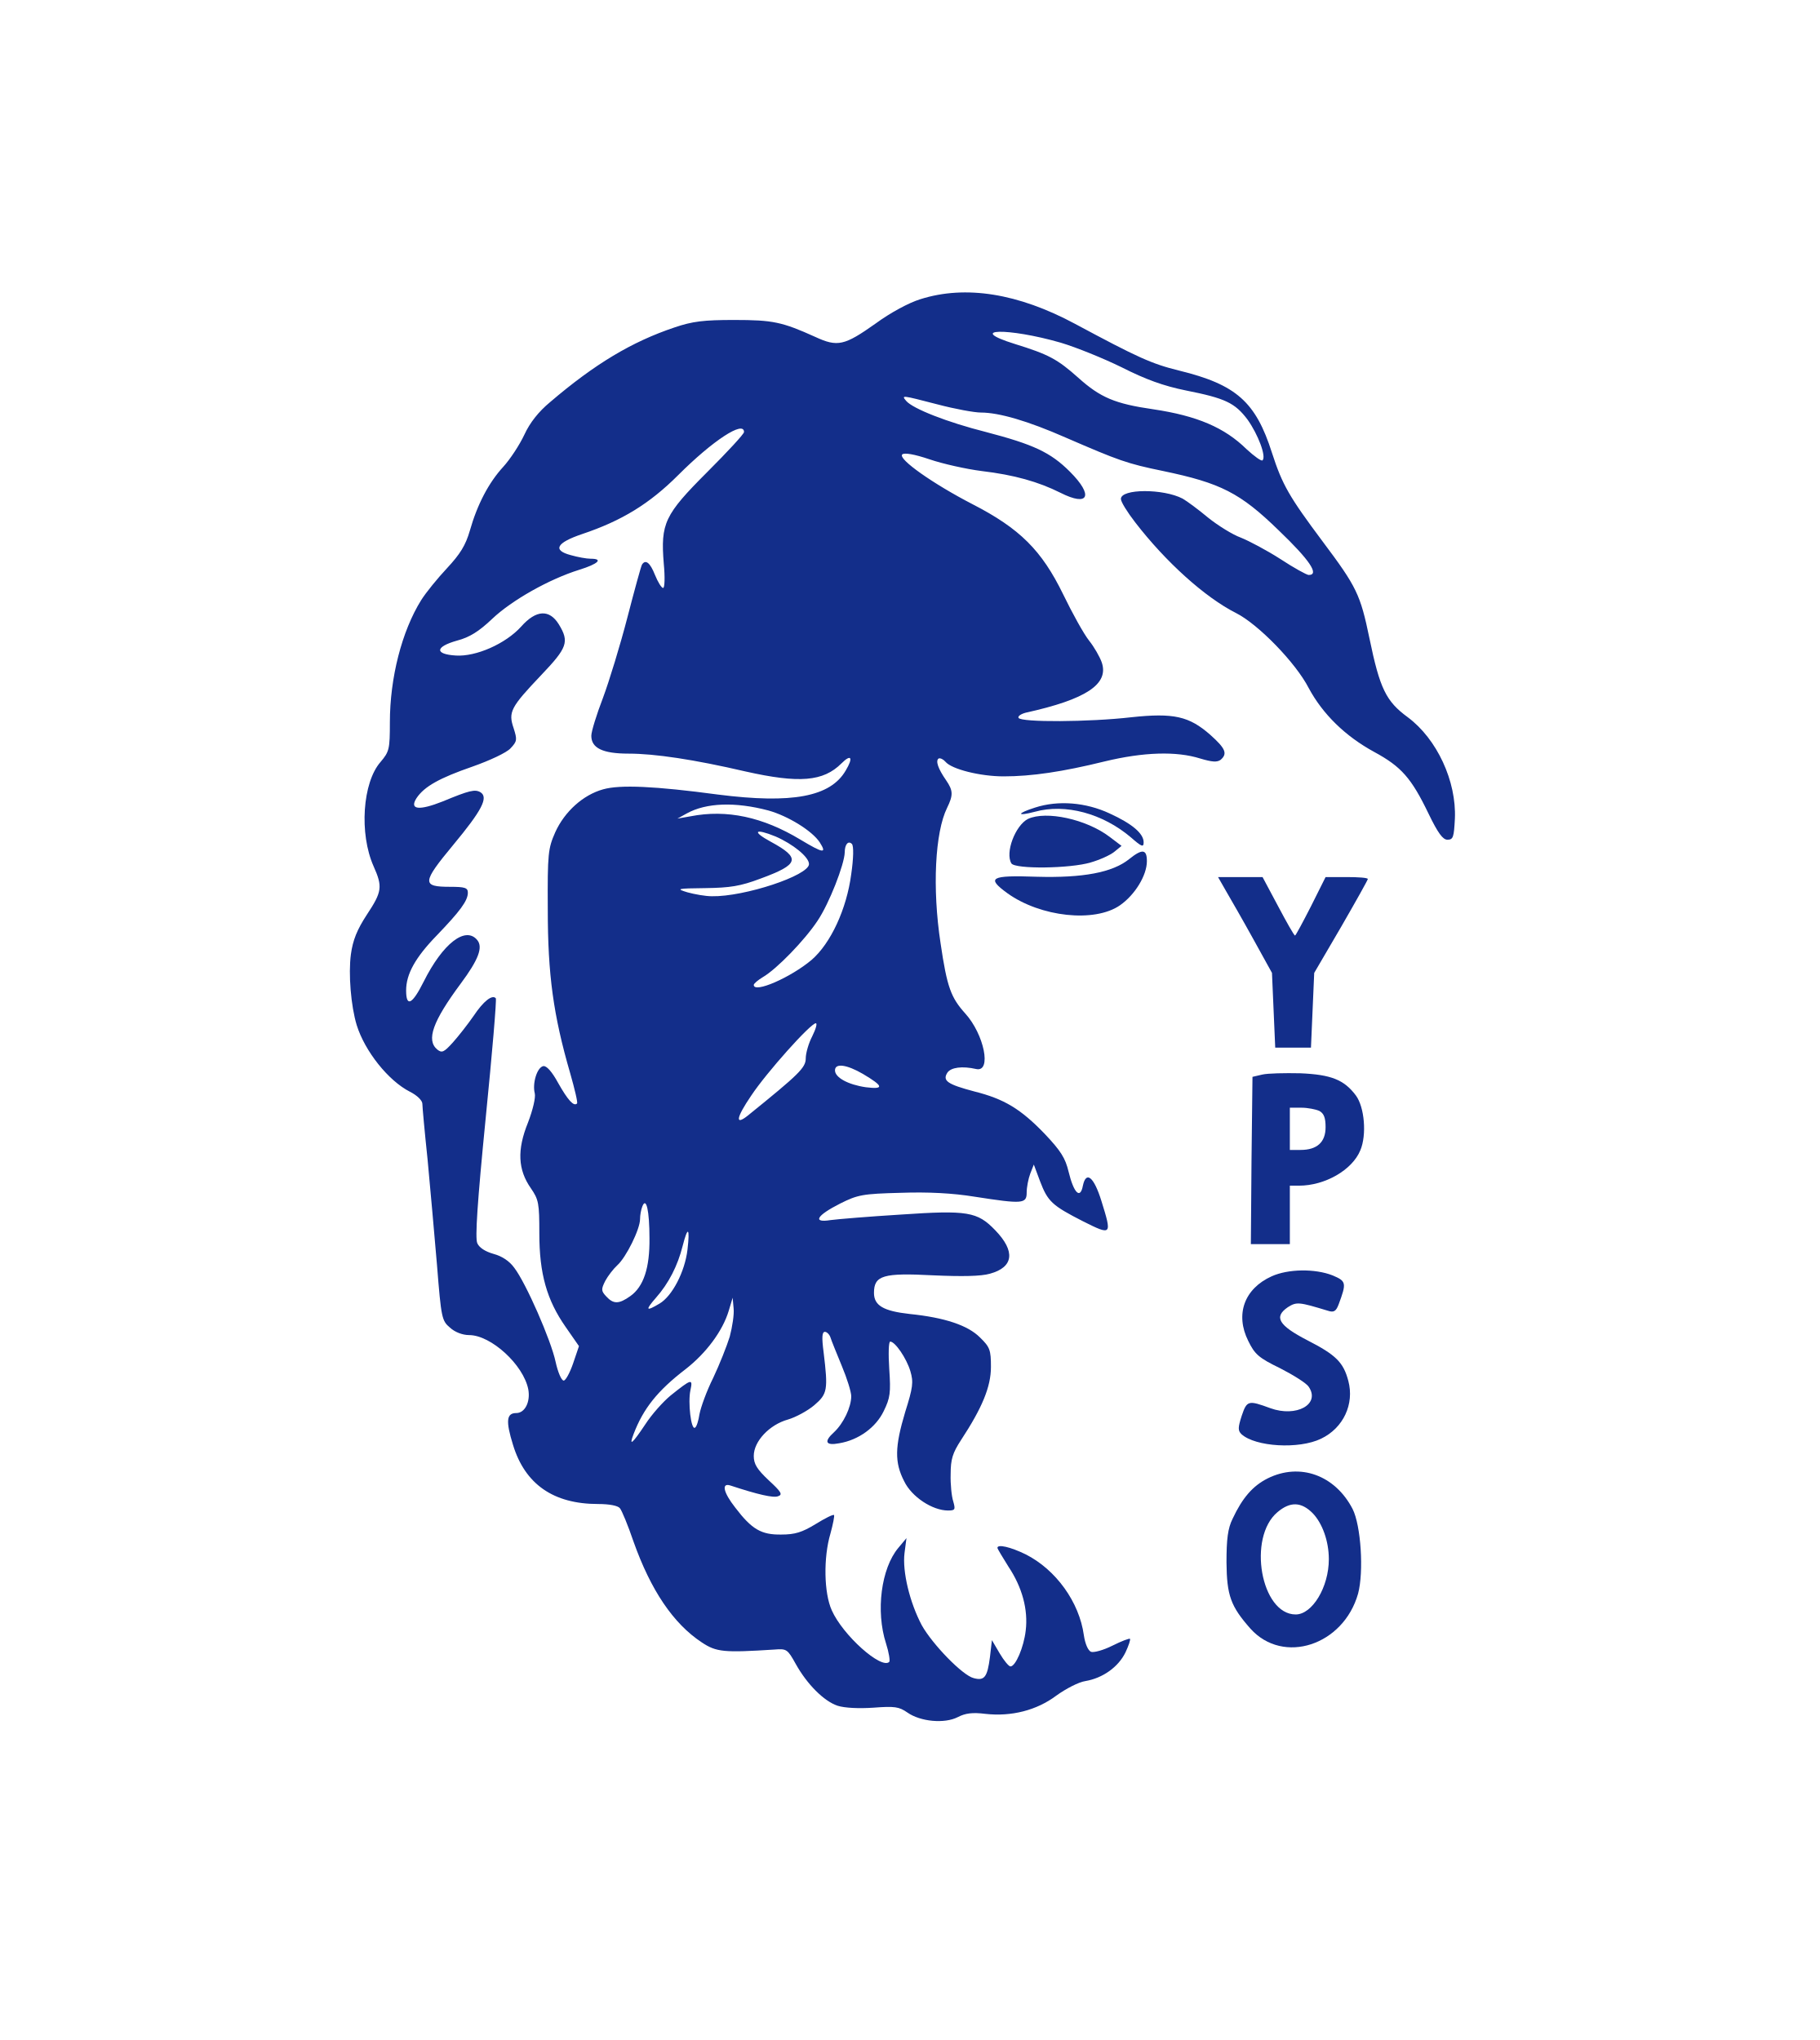
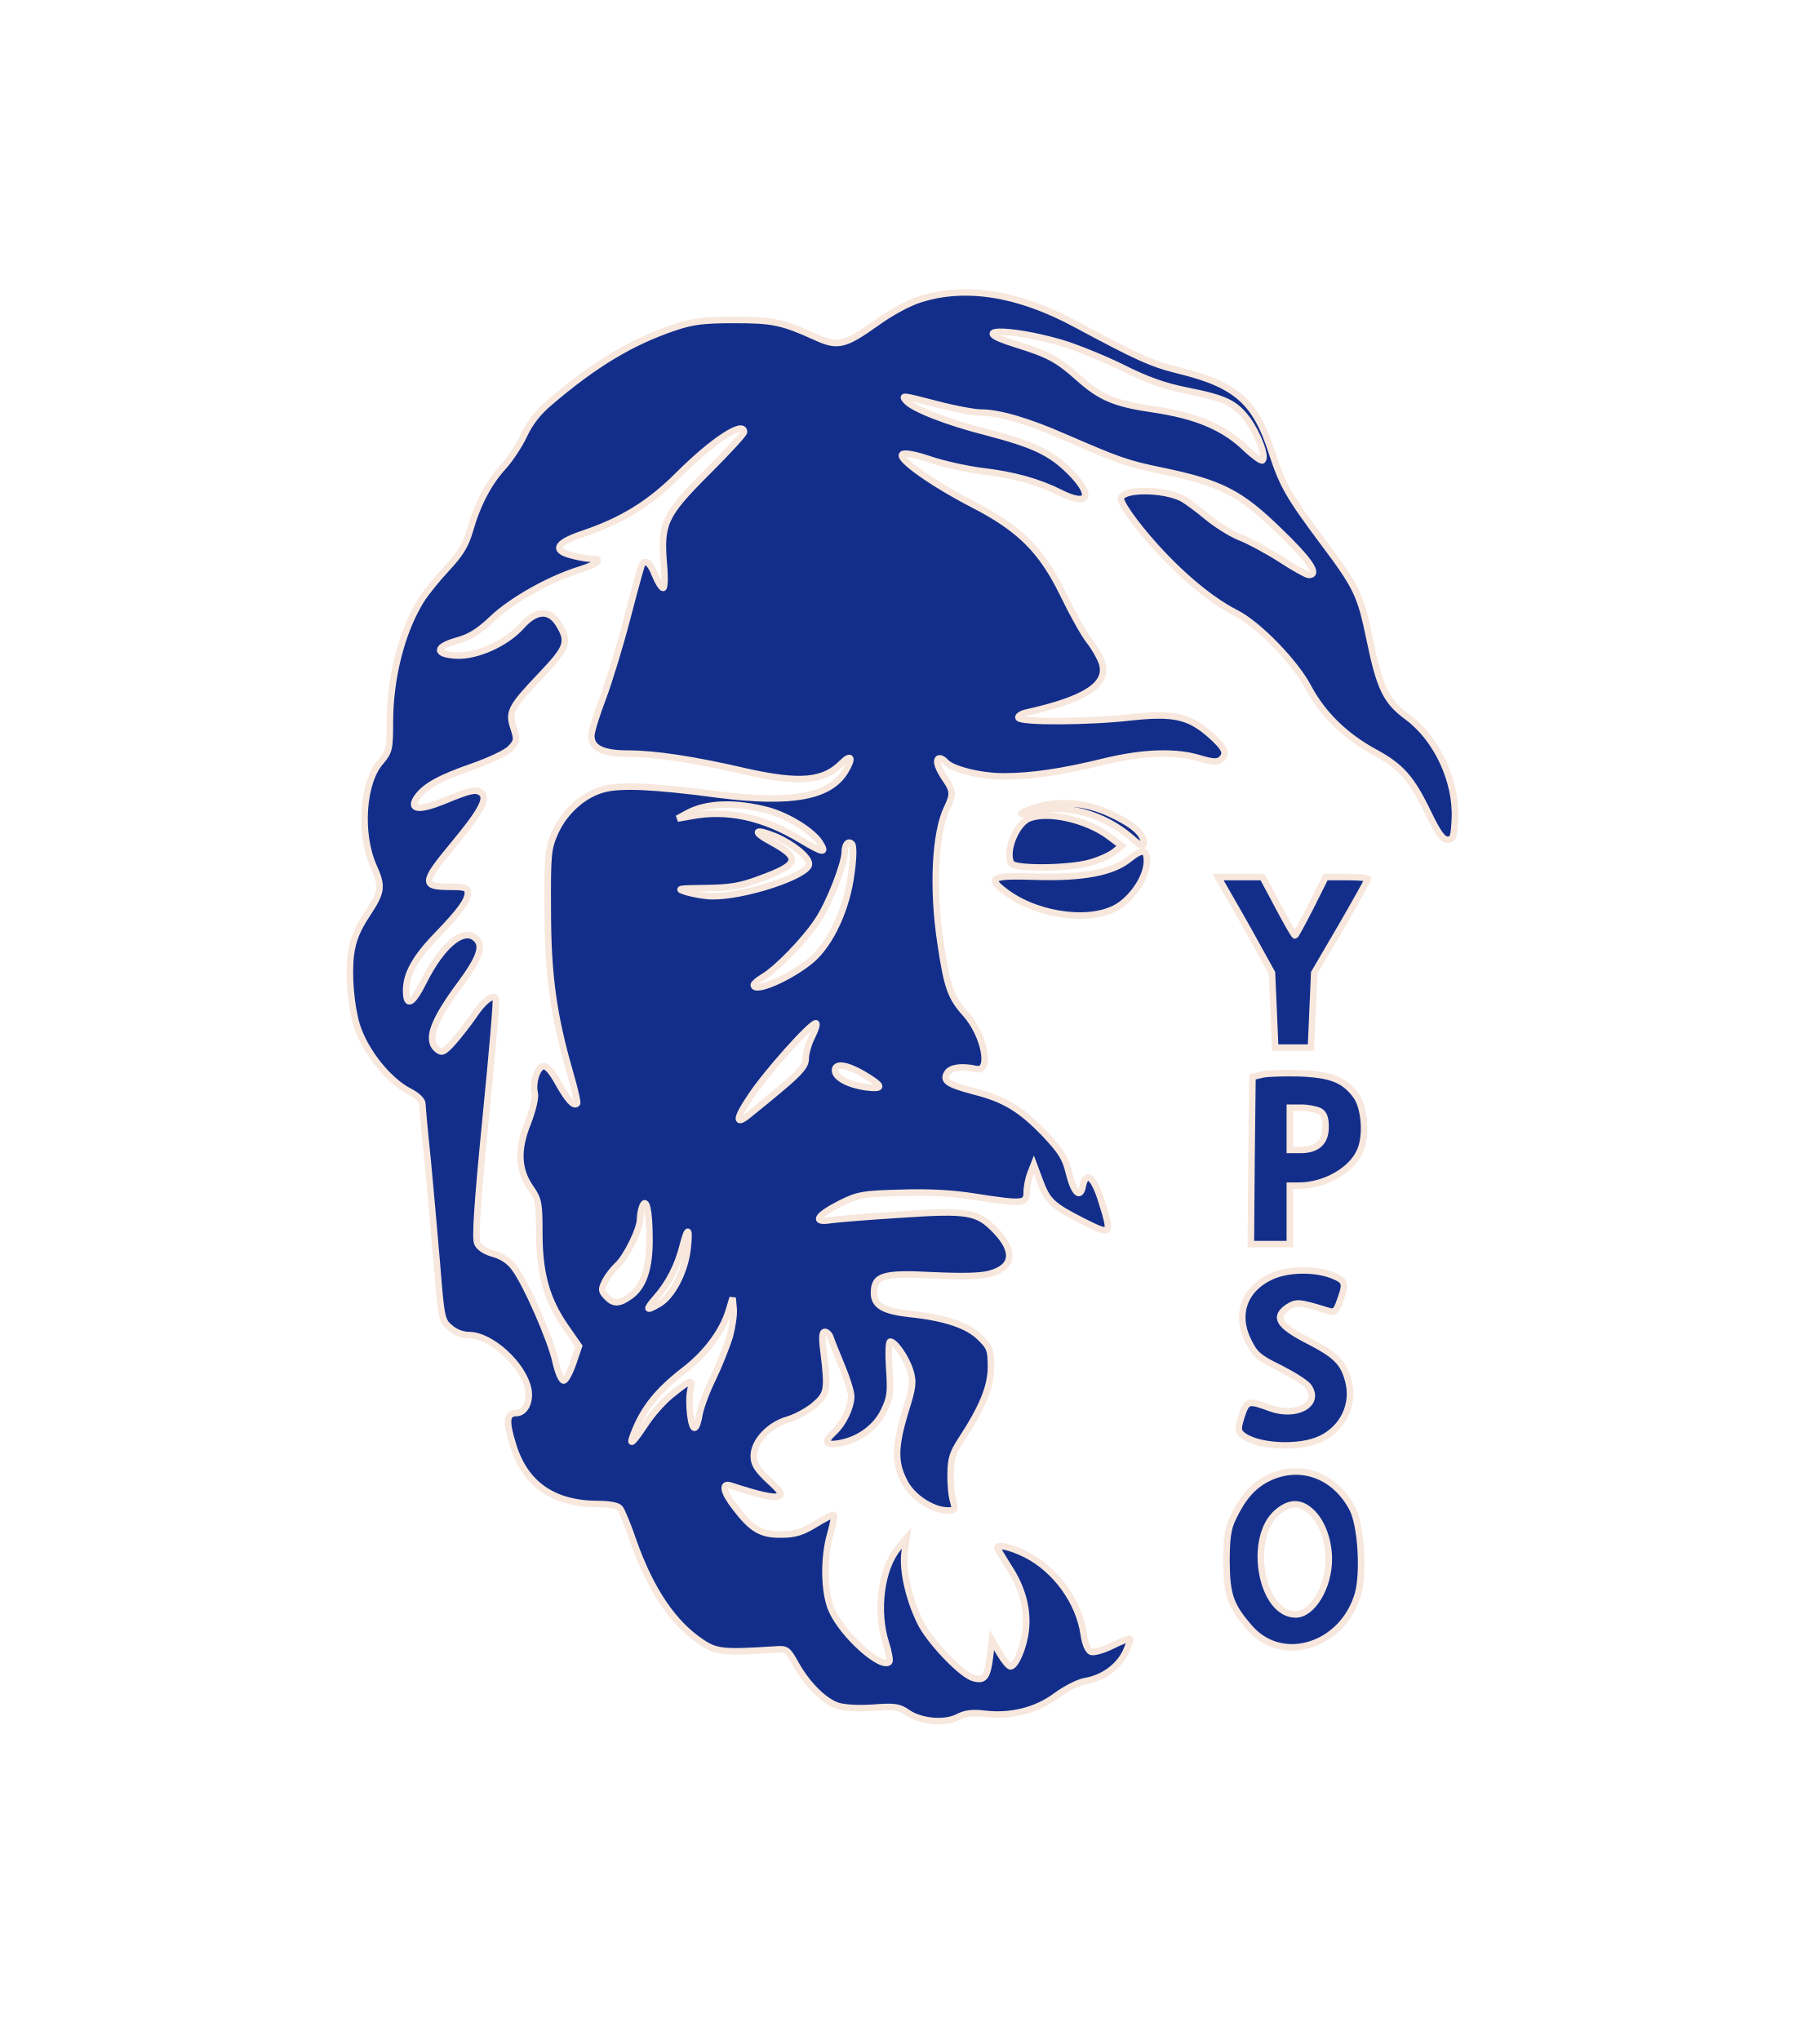
<svg xmlns="http://www.w3.org/2000/svg" version="1.0" width="560pt" height="628pt" viewBox="0 0 560 628" preserveAspectRatio="xMidYMid meet">
-   <g transform="translate(0,628) scale(0.1,-0.1)" fill="#132e8a" stroke="none">
+   <g transform="translate(0,628) scale(0.1,-0.1)" fill="#132e8a" stroke="rgba(247,231,221,1)" stroke-width="20">
    <path d="M2833 5359 c-36 -11 -93 -42 -138 -75 -96 -68 -117 -73 -186 -41 -102 46 -130 52 -249 52 -94 0 -128 -4 -184 -23 -131 -44 -245 -112 -383 -230 -35 -29 -62 -63 -79 -100 -15 -32 -44 -76 -65 -99 -45 -49 -80 -116 -103 -197 -13 -45 -30 -72 -70 -115 -29 -31 -65 -75 -80 -99 -59 -95 -96 -238 -96 -376 0 -83 -2 -90 -29 -122 -55 -63 -66 -220 -21 -321 28 -63 26 -78 -21 -149 -30 -46 -43 -78 -49 -122 -8 -60 0 -159 18 -218 25 -80 97 -171 164 -205 22 -11 38 -27 38 -37 0 -9 7 -86 16 -171 8 -85 21 -231 29 -325 13 -164 15 -172 40 -193 15 -14 39 -23 59 -23 67 0 167 -91 182 -167 7 -38 -10 -73 -37 -73 -30 0 -33 -24 -10 -98 37 -121 124 -182 262 -182 34 0 61 -5 67 -13 6 -7 25 -53 42 -103 53 -149 122 -252 210 -310 45 -30 68 -32 224 -22 37 3 40 1 65 -44 35 -63 87 -115 129 -129 22 -7 65 -9 110 -6 66 5 79 3 105 -15 40 -28 114 -35 155 -14 23 12 45 15 85 10 80 -9 158 11 218 56 29 21 69 42 90 45 53 9 101 43 123 88 10 21 16 40 14 42 -2 2 -26 -7 -54 -21 -28 -14 -57 -22 -66 -19 -9 4 -18 24 -22 51 -14 102 -86 202 -179 249 -47 23 -87 32 -87 20 0 -3 16 -29 34 -58 42 -63 61 -132 53 -197 -6 -51 -31 -110 -47 -110 -5 0 -20 18 -33 40 l-24 41 -6 -52 c-8 -62 -17 -74 -50 -65 -34 8 -127 104 -160 163 -37 70 -60 165 -53 222 l6 46 -25 -30 c-53 -63 -70 -195 -38 -294 9 -28 13 -54 10 -57 -24 -24 -143 82 -177 159 -24 53 -26 162 -4 236 8 29 13 55 11 57 -2 3 -28 -10 -57 -28 -41 -25 -63 -32 -105 -32 -62 -1 -91 16 -142 83 -37 47 -43 77 -15 68 85 -28 133 -39 147 -33 15 5 9 14 -29 49 -36 34 -46 50 -46 75 0 45 48 96 105 112 24 7 61 27 81 44 41 35 43 47 29 163 -6 46 -5 63 4 63 6 0 14 -8 17 -17 3 -10 19 -49 35 -88 16 -38 29 -80 29 -93 0 -34 -24 -84 -53 -111 -32 -29 -26 -42 16 -34 60 10 113 49 137 99 20 41 22 56 17 130 -3 46 -2 84 3 84 15 0 50 -51 62 -91 10 -34 8 -50 -16 -126 -32 -107 -33 -155 -3 -213 23 -48 87 -90 135 -90 22 0 23 3 16 28 -5 15 -9 53 -8 84 0 46 6 65 32 105 65 99 92 164 92 225 0 52 -3 61 -34 91 -37 37 -108 61 -216 72 -81 9 -110 26 -110 65 0 54 29 62 182 54 90 -4 147 -3 175 5 73 20 79 69 16 134 -55 57 -85 62 -291 48 -97 -6 -194 -14 -216 -17 -56 -9 -43 14 30 51 54 27 69 30 186 33 84 3 161 -1 228 -12 148 -23 160 -22 160 13 0 16 5 42 11 58 l11 28 19 -51 c24 -63 37 -75 133 -124 88 -44 89 -43 56 63 -23 74 -47 94 -57 47 -8 -43 -28 -23 -44 43 -10 42 -24 64 -73 116 -74 77 -125 108 -217 131 -83 22 -99 33 -83 58 11 16 45 21 89 11 48 -10 24 107 -34 171 -44 49 -56 80 -76 216 -26 170 -17 342 20 417 19 39 19 53 -3 85 -25 36 -33 60 -23 67 5 2 14 -2 21 -10 19 -23 107 -45 179 -45 86 0 181 14 311 46 120 29 221 32 294 9 37 -11 52 -12 63 -4 22 19 15 35 -32 77 -65 57 -112 68 -243 54 -130 -15 -339 -16 -347 -2 -3 5 7 12 22 16 186 41 257 88 234 155 -6 17 -23 47 -39 67 -16 20 -52 85 -80 143 -66 135 -133 202 -279 277 -120 62 -230 139 -216 153 6 6 37 1 84 -15 41 -14 113 -30 160 -36 101 -12 175 -33 243 -67 87 -44 103 -9 29 65 -60 60 -113 84 -258 122 -119 30 -226 72 -246 96 -15 18 -15 18 97 -11 53 -14 113 -25 133 -25 56 0 145 -26 261 -77 164 -71 188 -80 300 -103 177 -37 237 -67 356 -183 95 -91 126 -137 92 -137 -6 0 -46 22 -87 49 -42 27 -97 56 -122 66 -25 9 -70 37 -100 61 -30 25 -65 51 -79 59 -59 31 -190 31 -190 -1 0 -9 20 -41 44 -72 94 -122 215 -231 310 -279 68 -34 184 -153 224 -231 43 -80 112 -148 202 -197 83 -45 114 -80 167 -190 29 -60 44 -80 58 -80 18 0 20 8 23 65 5 115 -55 245 -145 312 -67 49 -86 88 -118 243 -28 135 -39 158 -144 298 -103 138 -124 174 -156 273 -50 157 -110 210 -285 253 -86 21 -129 41 -321 144 -175 94 -337 120 -476 76z m432 -134 c47 -14 131 -48 188 -76 73 -37 128 -57 197 -71 121 -24 151 -38 190 -90 32 -45 58 -113 46 -125 -3 -4 -25 12 -49 34 -68 67 -153 103 -287 123 -118 17 -163 36 -231 97 -65 58 -92 72 -195 104 -154 48 -22 51 141 4z m-975 -275 c0 -6 -51 -61 -113 -123 -132 -132 -144 -158 -134 -282 4 -41 3 -75 -2 -75 -5 0 -16 18 -25 40 -15 38 -29 49 -40 32 -3 -5 -23 -78 -45 -163 -22 -85 -56 -196 -75 -247 -20 -52 -36 -104 -36 -117 0 -38 35 -55 115 -55 80 0 201 -18 360 -55 165 -37 239 -31 295 25 30 30 37 18 13 -22 -47 -81 -165 -103 -393 -74 -194 26 -302 31 -354 16 -61 -17 -118 -68 -147 -132 -22 -50 -24 -65 -23 -238 0 -200 17 -325 69 -504 14 -49 24 -91 21 -93 -10 -10 -28 10 -58 63 -19 35 -36 54 -46 52 -19 -4 -34 -53 -26 -84 3 -13 -6 -51 -21 -90 -34 -84 -31 -145 9 -202 24 -35 26 -46 26 -139 0 -124 23 -205 81 -288 l41 -59 -18 -53 c-10 -29 -23 -53 -29 -53 -7 0 -18 26 -25 58 -14 66 -91 242 -127 289 -15 21 -38 36 -64 43 -25 7 -44 19 -50 33 -7 16 0 123 26 386 20 200 34 365 31 368 -11 12 -38 -9 -68 -54 -18 -26 -47 -63 -64 -82 -28 -31 -34 -33 -48 -22 -35 29 -14 87 72 203 55 74 69 112 51 134 -36 44 -106 -10 -165 -128 -35 -70 -54 -80 -54 -27 0 50 28 101 94 169 72 75 96 107 96 132 0 15 -9 18 -54 18 -88 0 -88 12 9 129 88 106 109 146 84 162 -17 10 -34 6 -116 -28 -73 -29 -104 -26 -81 10 24 36 71 62 172 97 54 19 105 43 117 56 21 22 21 27 10 62 -17 50 -10 64 85 164 80 84 87 102 54 156 -29 47 -70 45 -116 -7 -48 -53 -139 -93 -201 -89 -66 4 -64 27 4 46 38 10 67 28 108 67 60 57 175 122 268 151 58 18 75 34 35 34 -13 0 -40 5 -61 11 -57 15 -45 38 35 65 122 41 207 93 296 182 105 105 202 169 202 132z m75 -1165 c61 -17 135 -63 158 -98 23 -36 11 -34 -59 8 -116 70 -227 94 -339 72 l-40 -7 29 16 c60 33 149 36 251 9z m22 -80 c53 -23 103 -63 103 -85 0 -35 -199 -101 -299 -99 -20 0 -53 6 -75 12 -36 11 -33 12 55 13 76 1 108 6 169 29 120 44 126 63 32 114 -59 32 -49 42 15 16z m233 -116 c-14 -107 -63 -213 -122 -264 -64 -54 -178 -104 -178 -77 0 4 13 15 28 24 43 25 129 114 168 173 36 53 83 174 84 211 0 25 11 37 22 26 6 -6 5 -45 -2 -93z m-120 -499 c-11 -21 -20 -52 -20 -68 0 -29 -21 -49 -178 -176 -40 -32 -37 -8 10 61 47 71 183 223 199 223 5 0 0 -18 -11 -40z m156 -116 c64 -38 66 -48 9 -41 -55 8 -95 30 -95 52 0 23 36 18 86 -11z m-657 -506 c1 -91 -18 -149 -59 -178 -35 -25 -52 -25 -74 -1 -16 17 -16 22 -3 48 8 15 25 37 37 48 27 24 70 111 70 142 0 12 3 29 7 39 12 31 22 -13 22 -98z m117 -35 c-8 -68 -47 -143 -86 -166 -42 -25 -45 -21 -11 18 39 44 67 99 82 159 16 63 23 58 15 -11z m130 -268 c-9 -29 -32 -87 -51 -127 -20 -40 -38 -90 -42 -111 -3 -20 -9 -40 -14 -42 -12 -8 -22 78 -14 115 8 37 4 36 -61 -16 -23 -19 -58 -58 -78 -89 -40 -60 -51 -69 -36 -30 30 79 74 134 160 200 63 49 114 117 133 180 l12 40 3 -33 c2 -18 -4 -57 -12 -87z" />
    <path d="M3186 3794 c-57 -18 -58 -28 -1 -13 94 26 209 -5 296 -79 33 -29 39 -31 39 -15 0 27 -35 57 -105 89 -73 34 -158 41 -229 18z" />
    <path d="M3164 3759 c-39 -20 -71 -104 -51 -137 12 -18 181 -16 244 3 28 8 61 23 73 33 l22 18 -37 28 c-71 54 -195 81 -251 55z" />
    <path d="M3475 3635 c-51 -41 -142 -58 -284 -54 -143 5 -156 -3 -90 -51 102 -73 268 -91 346 -37 46 32 83 92 83 136 0 37 -14 39 -55 6z" />
    <path d="M3773 3538 c14 -24 52 -90 84 -148 l58 -105 5 -115 5 -115 55 0 55 0 5 115 5 115 83 142 c45 78 82 144 82 147 0 4 -29 6 -65 6 l-65 0 -45 -90 c-25 -49 -47 -90 -49 -90 -3 0 -26 41 -52 90 l-48 90 -69 0 -68 0 24 -42z" />
    <path d="M3885 2972 l-30 -7 -3 -258 -2 -257 60 0 60 0 0 90 0 90 28 0 c80 0 164 48 189 109 20 47 13 133 -14 169 -36 48 -76 64 -171 68 -48 1 -100 0 -117 -4z m176 -112 c14 -8 19 -21 19 -50 0 -46 -26 -70 -77 -70 l-33 0 0 65 0 65 36 0 c19 0 44 -5 55 -10z" />
    <path d="M3914 2351 c-84 -38 -113 -117 -72 -199 20 -41 32 -52 98 -84 41 -21 81 -46 88 -57 37 -54 -38 -95 -118 -66 -68 25 -72 24 -88 -23 -12 -37 -12 -46 -1 -57 43 -39 177 -47 245 -14 69 33 103 107 84 178 -15 57 -38 80 -126 125 -89 46 -104 72 -60 102 27 17 34 16 123 -11 18 -6 25 -2 33 19 25 67 24 72 -19 90 -54 21 -136 20 -187 -3z" />
    <path d="M3902 1729 c-46 -23 -78 -60 -108 -124 -15 -30 -19 -63 -19 -135 1 -102 13 -135 74 -204 101 -112 286 -51 331 108 18 67 9 210 -17 261 -54 104 -162 143 -261 94z m138 -107 c30 -31 50 -86 50 -142 0 -86 -51 -170 -102 -170 -107 0 -149 237 -56 315 39 33 73 32 108 -3z" />
  </g>
</svg>
